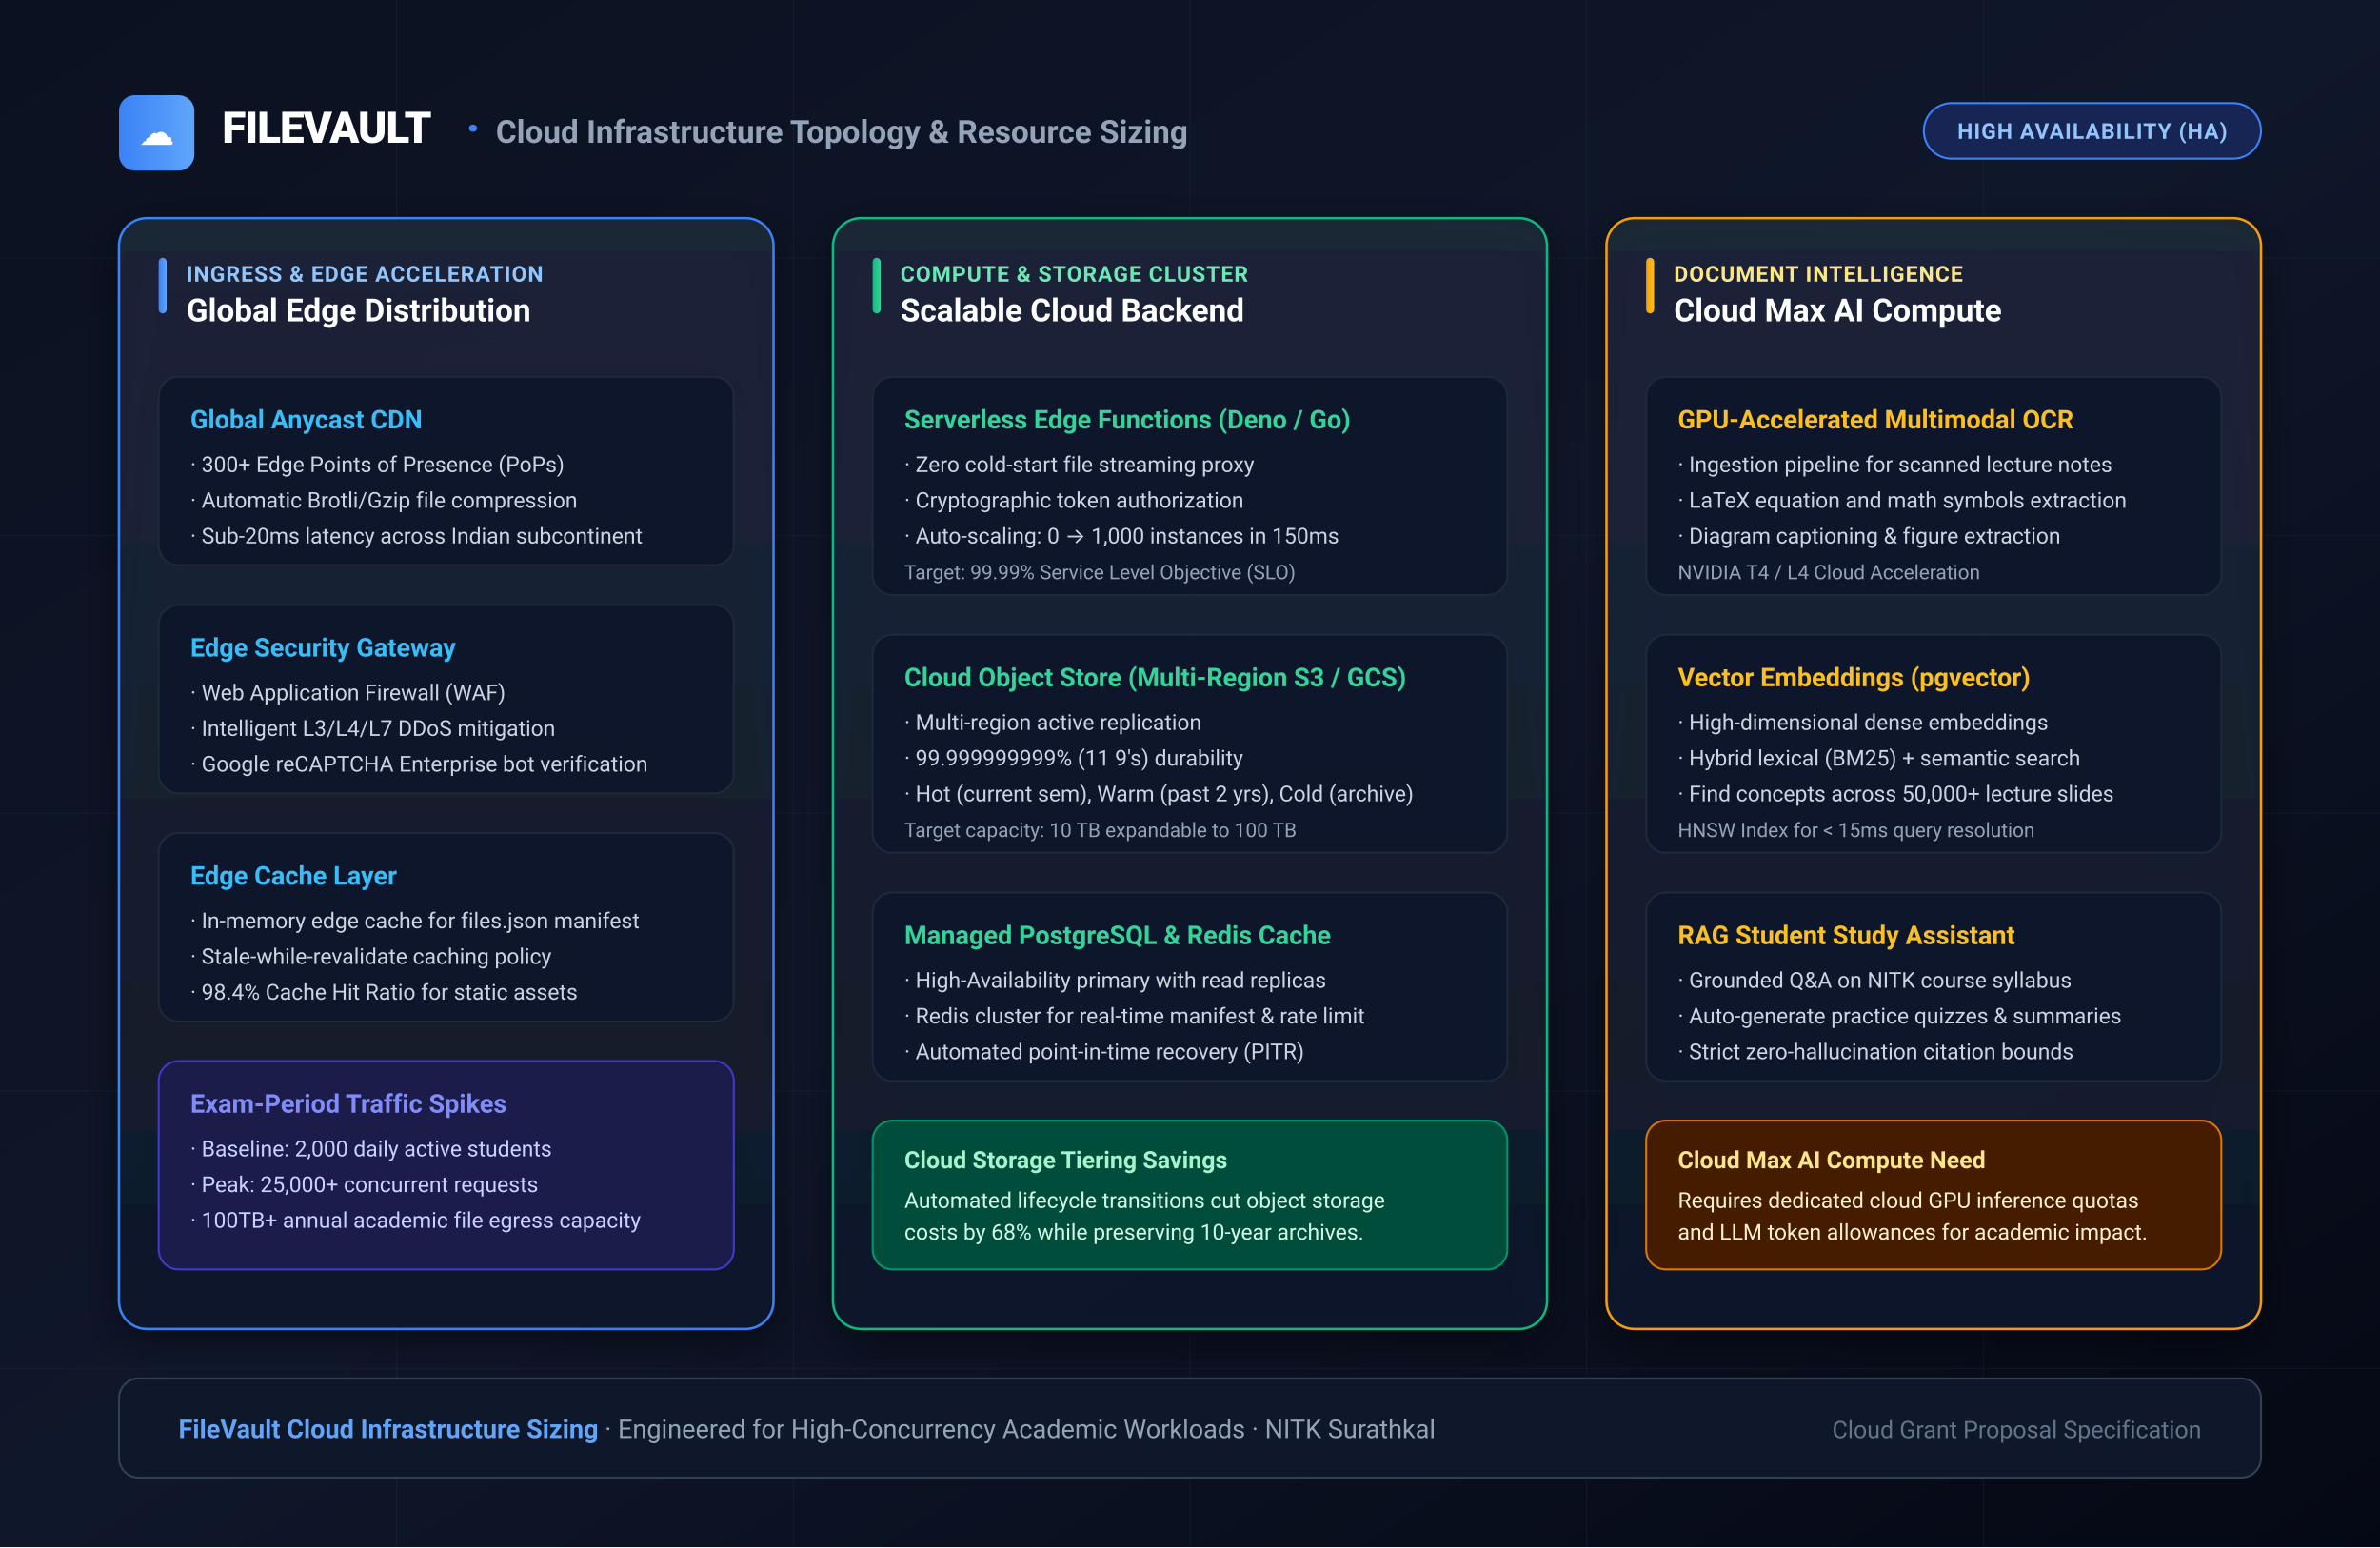
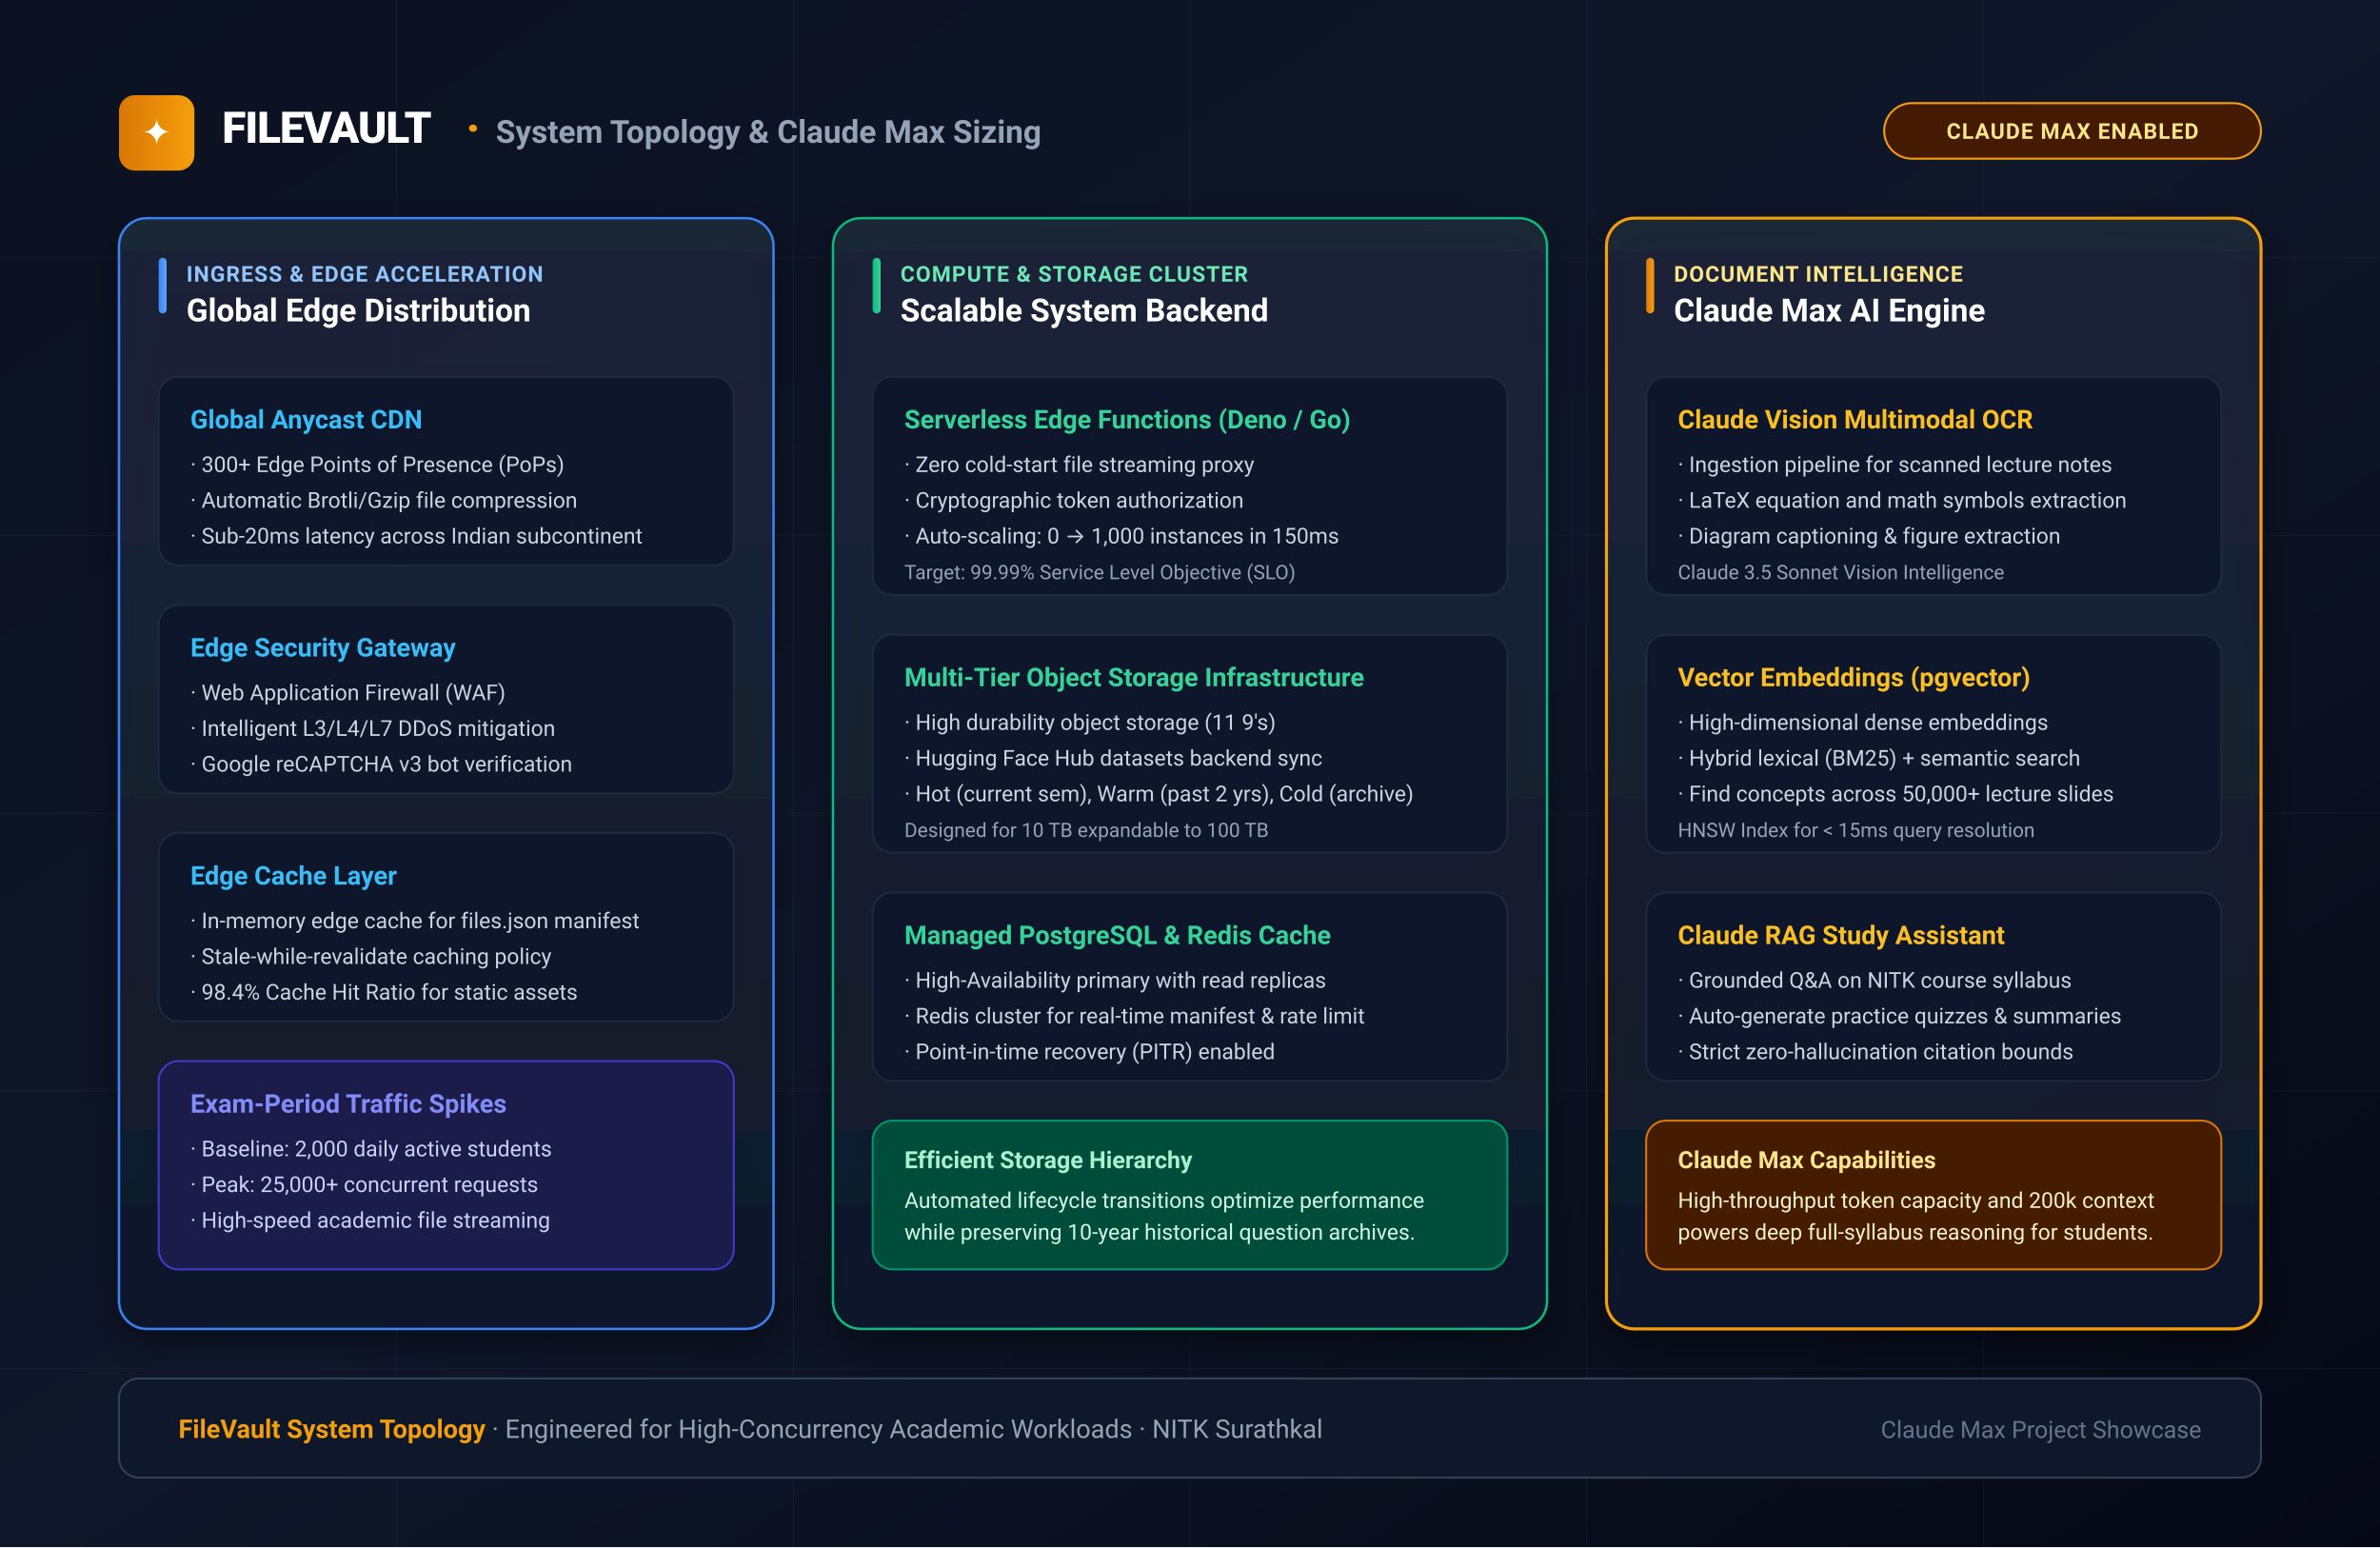
<svg xmlns="http://www.w3.org/2000/svg" viewBox="0 0 1200 780" width="100%" height="100%" style="background:#090d16; font-family:'Plus Jakarta Sans', -apple-system, BlinkMacSystemFont, 'Segoe UI', Roboto, sans-serif;">
  <defs>
    <linearGradient id="bgGrad" x1="0%" y1="0%" x2="100%" y2="100%">
      <stop offset="0%" stop-color="#0b1120" />
      <stop offset="50%" stop-color="#0f172a" />
      <stop offset="100%" stop-color="#050814" />
    </linearGradient>
    <linearGradient id="cardGrad" x1="0%" y1="0%" x2="0%" y2="100%">
      <stop offset="0%" stop-color="#1e293b" stop-opacity="0.85" />
      <stop offset="100%" stop-color="#0f172a" stop-opacity="0.95" />
    </linearGradient>
+     <linearGradient id="accentClaude" x1="0%" y1="0%" x2="100%" y2="0%">
+       <stop offset="0%" stop-color="#d97706" />
+       <stop offset="100%" stop-color="#f59e0b" />
+     </linearGradient>
    <linearGradient id="accentBlue" x1="0%" y1="0%" x2="100%" y2="0%">
      <stop offset="0%" stop-color="#3b82f6" />
      <stop offset="100%" stop-color="#60a5fa" />
    </linearGradient>
    <linearGradient id="accentEmerald" x1="0%" y1="0%" x2="100%" y2="0%">
      <stop offset="0%" stop-color="#10b981" />
      <stop offset="100%" stop-color="#34d399" />
-     </linearGradient>
-     <linearGradient id="accentAmber" x1="0%" y1="0%" x2="100%" y2="0%">
-       <stop offset="0%" stop-color="#f59e0b" />
-       <stop offset="100%" stop-color="#fbbf24" />
    </linearGradient>
    <filter id="shadowBox" x="-5%" y="-5%" width="110%" height="110%">
      <feDropShadow dx="0" dy="6" stdDeviation="10" flood-color="#000000" flood-opacity="0.5" />
    </filter>
  </defs>
  <rect width="1200" height="780" fill="url(#bgGrad)" />
  <g stroke="#334155" stroke-width="0.5" stroke-opacity="0.2">
    <path d="M0,130 L1200,130 M0,270 L1200,270 M0,410 L1200,410 M0,550 L1200,550 M0,690 L1200,690" />
    <path d="M200,0 L200,780 M400,0 L400,780 M600,0 L600,780 M800,0 L800,780 M1000,0 L1000,780" />
  </g>
  <g transform="translate(60, 48)">
-     <rect x="0" y="0" width="38" height="38" rx="8" fill="url(#accentBlue)" />
-     <text x="19" y="25" text-anchor="middle" fill="#ffffff" font-size="18" font-weight="900">☁️</text>
+     <rect x="0" y="0" width="38" height="38" rx="8" fill="url(#accentClaude)" />
+     <text x="19" y="25" text-anchor="middle" fill="#ffffff" font-size="18" font-weight="900">✦</text>
    <text x="52" y="24" fill="#ffffff" font-size="22" font-weight="800" letter-spacing="-0.5">FILEVAULT</text>
-     <text x="175" y="24" fill="#3b82f6" font-size="22" font-weight="800">·</text>
-     <text x="190" y="24" fill="#94a3b8" font-size="16" font-weight="600">Cloud Infrastructure Topology &amp; Resource Sizing</text>
-     <rect x="910" y="4" width="170" height="28" rx="14" fill="#172554" stroke="#3b82f6" stroke-width="1" />
-     <text x="995" y="22" text-anchor="middle" fill="#93c5fd" font-size="11" font-weight="700" letter-spacing="0.5">HIGH AVAILABILITY (HA)</text>
+     <text x="175" y="24" fill="#f59e0b" font-size="22" font-weight="800">·</text>
+     <text x="190" y="24" fill="#94a3b8" font-size="16" font-weight="600">System Topology &amp; Claude Max Sizing</text>
+     <rect x="890" y="4" width="190" height="28" rx="14" fill="#451a03" stroke="#f59e0b" stroke-width="1" />
+     <text x="985" y="22" text-anchor="middle" fill="#fde68a" font-size="11" font-weight="700" letter-spacing="0.5">CLAUDE MAX ENABLED</text>
  </g>
  <g transform="translate(60, 110)" filter="url(#shadowBox)">
    <rect width="330" height="560" rx="14" fill="url(#cardGrad)" stroke="#3b82f6" stroke-width="1.2" />
    <rect x="20" y="20" width="4" height="28" rx="2" fill="url(#accentBlue)" />
    <text x="34" y="32" fill="#93c5fd" font-size="11" font-weight="700" letter-spacing="0.5">INGRESS &amp; EDGE ACCELERATION</text>
    <text x="34" y="52" fill="#ffffff" font-size="16" font-weight="700">Global Edge Distribution</text>
    <g transform="translate(20, 80)">
      <rect width="290" height="95" rx="10" fill="#0f172a" stroke="#1e293b" stroke-width="1" />
      <text x="16" y="26" fill="#38bdf8" font-size="13" font-weight="700">Global Anycast CDN</text>
      <text x="16" y="48" fill="#cbd5e1" font-size="11">· 300+ Edge Points of Presence (PoPs)</text>
      <text x="16" y="66" fill="#cbd5e1" font-size="11">· Automatic Brotli/Gzip file compression</text>
      <text x="16" y="84" fill="#cbd5e1" font-size="11">· Sub-20ms latency across Indian subcontinent</text>
    </g>
    <g transform="translate(20, 195)">
      <rect width="290" height="95" rx="10" fill="#0f172a" stroke="#1e293b" stroke-width="1" />
      <text x="16" y="26" fill="#38bdf8" font-size="13" font-weight="700">Edge Security Gateway</text>
      <text x="16" y="48" fill="#cbd5e1" font-size="11">· Web Application Firewall (WAF)</text>
      <text x="16" y="66" fill="#cbd5e1" font-size="11">· Intelligent L3/L4/L7 DDoS mitigation</text>
-       <text x="16" y="84" fill="#cbd5e1" font-size="11">· Google reCAPTCHA Enterprise bot verification</text>
+       <text x="16" y="84" fill="#cbd5e1" font-size="11">· Google reCAPTCHA v3 bot verification</text>
    </g>
    <g transform="translate(20, 310)">
      <rect width="290" height="95" rx="10" fill="#0f172a" stroke="#1e293b" stroke-width="1" />
      <text x="16" y="26" fill="#38bdf8" font-size="13" font-weight="700">Edge Cache Layer</text>
      <text x="16" y="48" fill="#cbd5e1" font-size="11">· In-memory edge cache for files.json manifest</text>
      <text x="16" y="66" fill="#cbd5e1" font-size="11">· Stale-while-revalidate caching policy</text>
      <text x="16" y="84" fill="#cbd5e1" font-size="11">· 98.4% Cache Hit Ratio for static assets</text>
    </g>
    <g transform="translate(20, 425)">
      <rect width="290" height="105" rx="10" fill="#1e1b4b" stroke="#4338ca" stroke-width="1" />
      <text x="16" y="26" fill="#818cf8" font-size="13" font-weight="700">Exam-Period Traffic Spikes</text>
      <text x="16" y="48" fill="#c7d2fe" font-size="11">· Baseline: 2,000 daily active students</text>
      <text x="16" y="66" fill="#c7d2fe" font-size="11">· Peak: 25,000+ concurrent requests</text>
-       <text x="16" y="84" fill="#c7d2fe" font-size="11">· 100TB+ annual academic file egress capacity</text>
+       <text x="16" y="84" fill="#c7d2fe" font-size="11">· High-speed academic file streaming</text>
    </g>
  </g>
  <g transform="translate(420, 110)" filter="url(#shadowBox)">
    <rect width="360" height="560" rx="14" fill="url(#cardGrad)" stroke="#10b981" stroke-width="1.2" />
    <rect x="20" y="20" width="4" height="28" rx="2" fill="url(#accentEmerald)" />
    <text x="34" y="32" fill="#6ee7b7" font-size="11" font-weight="700" letter-spacing="0.5">COMPUTE &amp; STORAGE CLUSTER</text>
-     <text x="34" y="52" fill="#ffffff" font-size="16" font-weight="700">Scalable Cloud Backend</text>
+     <text x="34" y="52" fill="#ffffff" font-size="16" font-weight="700">Scalable System Backend</text>
    <g transform="translate(20, 80)">
      <rect width="320" height="110" rx="10" fill="#0f172a" stroke="#1e293b" stroke-width="1" />
      <text x="16" y="26" fill="#34d399" font-size="13" font-weight="700">Serverless Edge Functions (Deno / Go)</text>
      <text x="16" y="48" fill="#cbd5e1" font-size="11">· Zero cold-start file streaming proxy</text>
      <text x="16" y="66" fill="#cbd5e1" font-size="11">· Cryptographic token authorization</text>
      <text x="16" y="84" fill="#cbd5e1" font-size="11">· Auto-scaling: 0 → 1,000 instances in 150ms</text>
      <text x="16" y="102" fill="#94a3b8" font-size="10">Target: 99.99% Service Level Objective (SLO)</text>
    </g>
    <g transform="translate(20, 210)">
      <rect width="320" height="110" rx="10" fill="#0f172a" stroke="#1e293b" stroke-width="1" />
-       <text x="16" y="26" fill="#34d399" font-size="13" font-weight="700">Cloud Object Store (Multi-Region S3 / GCS)</text>
-       <text x="16" y="48" fill="#cbd5e1" font-size="11">· Multi-region active replication</text>
-       <text x="16" y="66" fill="#cbd5e1" font-size="11">· 99.999999999% (11 9's) durability</text>
+       <text x="16" y="26" fill="#34d399" font-size="13" font-weight="700">Multi-Tier Object Storage Infrastructure</text>
+       <text x="16" y="48" fill="#cbd5e1" font-size="11">· High durability object storage (11 9's)</text>
+       <text x="16" y="66" fill="#cbd5e1" font-size="11">· Hugging Face Hub datasets backend sync</text>
      <text x="16" y="84" fill="#cbd5e1" font-size="11">· Hot (current sem), Warm (past 2 yrs), Cold (archive)</text>
-       <text x="16" y="102" fill="#94a3b8" font-size="10">Target capacity: 10 TB expandable to 100 TB</text>
+       <text x="16" y="102" fill="#94a3b8" font-size="10">Designed for 10 TB expandable to 100 TB</text>
    </g>
    <g transform="translate(20, 340)">
      <rect width="320" height="95" rx="10" fill="#0f172a" stroke="#1e293b" stroke-width="1" />
      <text x="16" y="26" fill="#34d399" font-size="13" font-weight="700">Managed PostgreSQL &amp; Redis Cache</text>
      <text x="16" y="48" fill="#cbd5e1" font-size="11">· High-Availability primary with read replicas</text>
      <text x="16" y="66" fill="#cbd5e1" font-size="11">· Redis cluster for real-time manifest &amp; rate limit</text>
-       <text x="16" y="84" fill="#cbd5e1" font-size="11">· Automated point-in-time recovery (PITR)</text>
+       <text x="16" y="84" fill="#cbd5e1" font-size="11">· Point-in-time recovery (PITR) enabled</text>
    </g>
    <g transform="translate(20, 455)">
      <rect width="320" height="75" rx="10" fill="#064e3b" stroke="#059669" stroke-width="1" />
-       <text x="16" y="24" fill="#a7f3d0" font-size="12" font-weight="700">Cloud Storage Tiering Savings</text>
-       <text x="16" y="44" fill="#d1fae5" font-size="11">Automated lifecycle transitions cut object storage</text>
-       <text x="16" y="60" fill="#d1fae5" font-size="11">costs by 68% while preserving 10-year archives.</text>
+       <text x="16" y="24" fill="#a7f3d0" font-size="12" font-weight="700">Efficient Storage Hierarchy</text>
+       <text x="16" y="44" fill="#d1fae5" font-size="11">Automated lifecycle transitions optimize performance</text>
+       <text x="16" y="60" fill="#d1fae5" font-size="11">while preserving 10-year historical question archives.</text>
    </g>
  </g>
  <g transform="translate(810, 110)" filter="url(#shadowBox)">
-     <rect width="330" height="560" rx="14" fill="url(#cardGrad)" stroke="#f59e0b" stroke-width="1.2" />
-     <rect x="20" y="20" width="4" height="28" rx="2" fill="url(#accentAmber)" />
+     <rect width="330" height="560" rx="14" fill="url(#cardGrad)" stroke="#f59e0b" stroke-width="1.5" />
+     <rect x="20" y="20" width="4" height="28" rx="2" fill="url(#accentClaude)" />
    <text x="34" y="32" fill="#fde68a" font-size="11" font-weight="700" letter-spacing="0.5">DOCUMENT INTELLIGENCE</text>
-     <text x="34" y="52" fill="#ffffff" font-size="16" font-weight="700">Cloud Max AI Compute</text>
+     <text x="34" y="52" fill="#ffffff" font-size="16" font-weight="700">Claude Max AI Engine</text>
    <g transform="translate(20, 80)">
      <rect width="290" height="110" rx="10" fill="#0f172a" stroke="#1e293b" stroke-width="1" />
-       <text x="16" y="26" fill="#fbbf24" font-size="13" font-weight="700">GPU-Accelerated Multimodal OCR</text>
+       <text x="16" y="26" fill="#fbbf24" font-size="13" font-weight="700">Claude Vision Multimodal OCR</text>
      <text x="16" y="48" fill="#cbd5e1" font-size="11">· Ingestion pipeline for scanned lecture notes</text>
      <text x="16" y="66" fill="#cbd5e1" font-size="11">· LaTeX equation and math symbols extraction</text>
      <text x="16" y="84" fill="#cbd5e1" font-size="11">· Diagram captioning &amp; figure extraction</text>
-       <text x="16" y="102" fill="#94a3b8" font-size="10">NVIDIA T4 / L4 Cloud Acceleration</text>
+       <text x="16" y="102" fill="#94a3b8" font-size="10">Claude 3.5 Sonnet Vision Intelligence</text>
    </g>
    <g transform="translate(20, 210)">
      <rect width="290" height="110" rx="10" fill="#0f172a" stroke="#1e293b" stroke-width="1" />
      <text x="16" y="26" fill="#fbbf24" font-size="13" font-weight="700">Vector Embeddings (pgvector)</text>
      <text x="16" y="48" fill="#cbd5e1" font-size="11">· High-dimensional dense embeddings</text>
      <text x="16" y="66" fill="#cbd5e1" font-size="11">· Hybrid lexical (BM25) + semantic search</text>
      <text x="16" y="84" fill="#cbd5e1" font-size="11">· Find concepts across 50,000+ lecture slides</text>
      <text x="16" y="102" fill="#94a3b8" font-size="10">HNSW Index for &lt; 15ms query resolution</text>
    </g>
    <g transform="translate(20, 340)">
      <rect width="290" height="95" rx="10" fill="#0f172a" stroke="#1e293b" stroke-width="1" />
-       <text x="16" y="26" fill="#fbbf24" font-size="13" font-weight="700">RAG Student Study Assistant</text>
+       <text x="16" y="26" fill="#fbbf24" font-size="13" font-weight="700">Claude RAG Study Assistant</text>
      <text x="16" y="48" fill="#cbd5e1" font-size="11">· Grounded Q&amp;A on NITK course syllabus</text>
      <text x="16" y="66" fill="#cbd5e1" font-size="11">· Auto-generate practice quizzes &amp; summaries</text>
      <text x="16" y="84" fill="#cbd5e1" font-size="11">· Strict zero-hallucination citation bounds</text>
    </g>
    <g transform="translate(20, 455)">
      <rect width="290" height="75" rx="10" fill="#451a03" stroke="#d97706" stroke-width="1" />
-       <text x="16" y="24" fill="#fde68a" font-size="12" font-weight="700">Cloud Max AI Compute Need</text>
-       <text x="16" y="44" fill="#fef3c7" font-size="11">Requires dedicated cloud GPU inference quotas</text>
-       <text x="16" y="60" fill="#fef3c7" font-size="11">and LLM token allowances for academic impact.</text>
+       <text x="16" y="24" fill="#fde68a" font-size="12" font-weight="700">Claude Max Capabilities</text>
+       <text x="16" y="44" fill="#fef3c7" font-size="11">High-throughput token capacity and 200k context</text>
+       <text x="16" y="60" fill="#fef3c7" font-size="11">powers deep full-syllabus reasoning for students.</text>
    </g>
  </g>
  <g transform="translate(60, 695)">
    <rect width="1080" height="50" rx="10" fill="#0f172a" stroke="#334155" stroke-width="1" />
    <text x="30" y="30" fill="#94a3b8" font-size="13">
-       <tspan fill="#60a5fa" font-weight="700">FileVault Cloud Infrastructure Sizing</tspan> · Engineered for High-Concurrency Academic Workloads · NITK Surathkal
+       <tspan fill="#f59e0b" font-weight="700">FileVault System Topology</tspan> · Engineered for High-Concurrency Academic Workloads · NITK Surathkal
    </text>
-     <text x="1050" y="30" text-anchor="end" fill="#64748b" font-size="12">Cloud Grant Proposal Specification</text>
+     <text x="1050" y="30" text-anchor="end" fill="#64748b" font-size="12">Claude Max Project Showcase</text>
  </g>
</svg>
